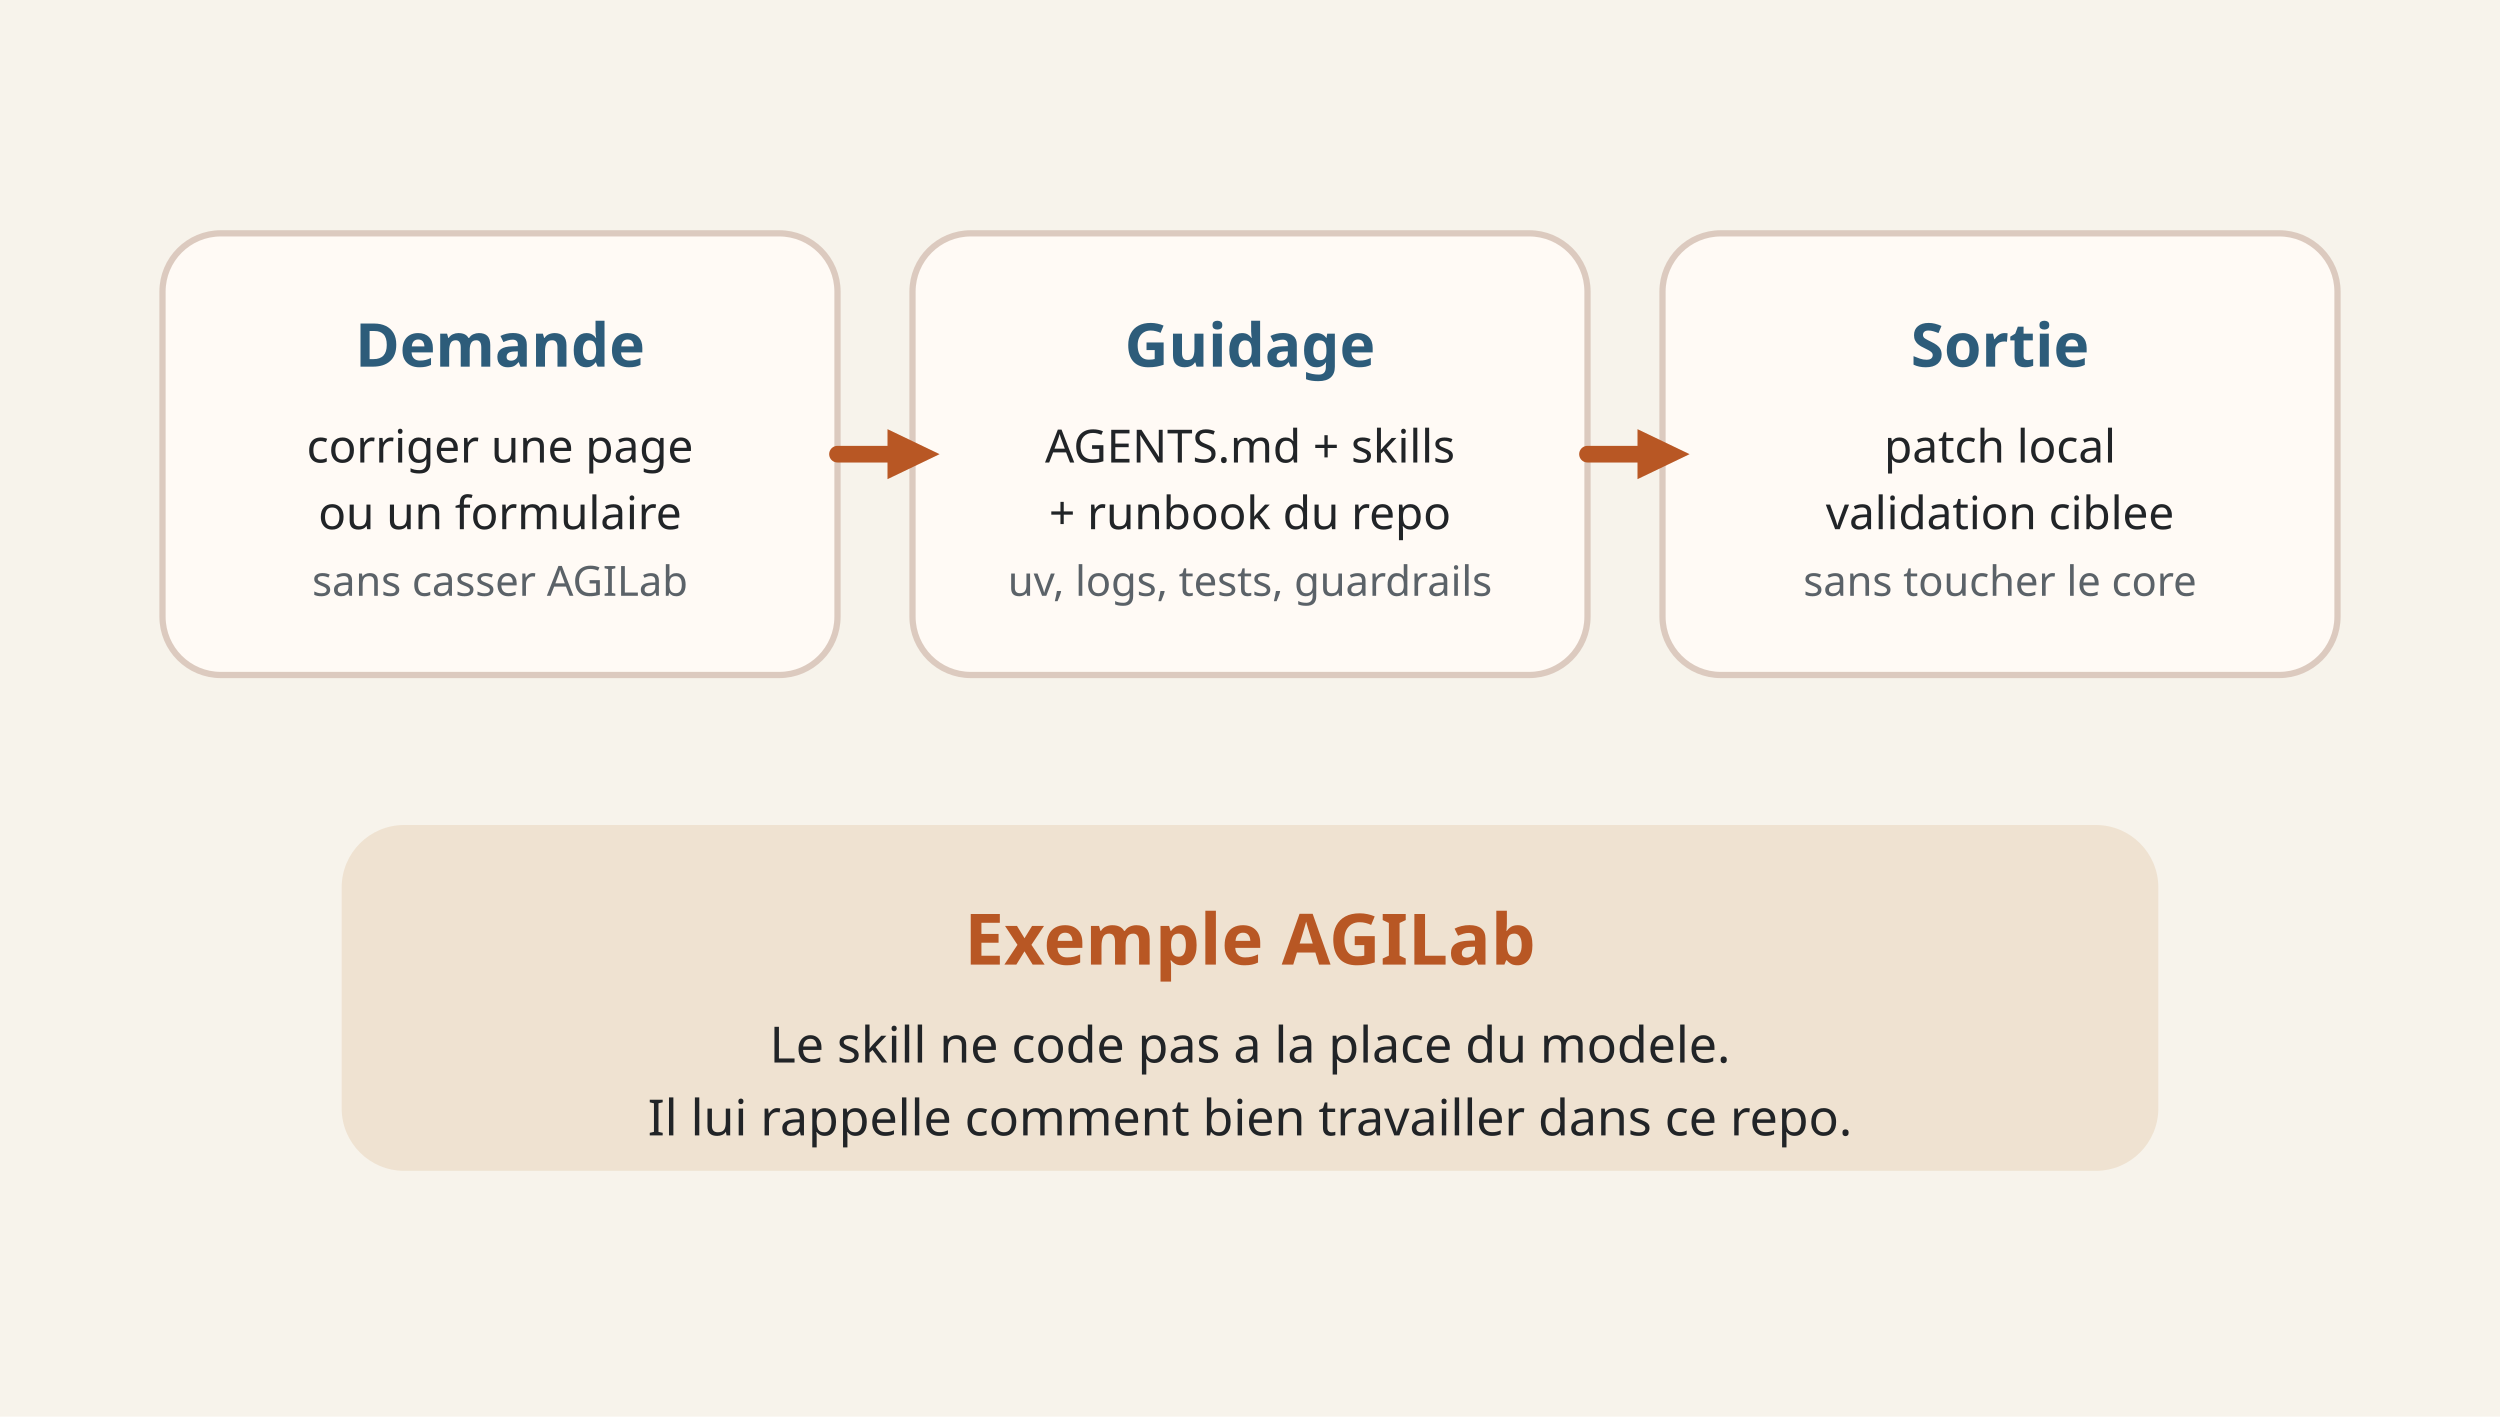
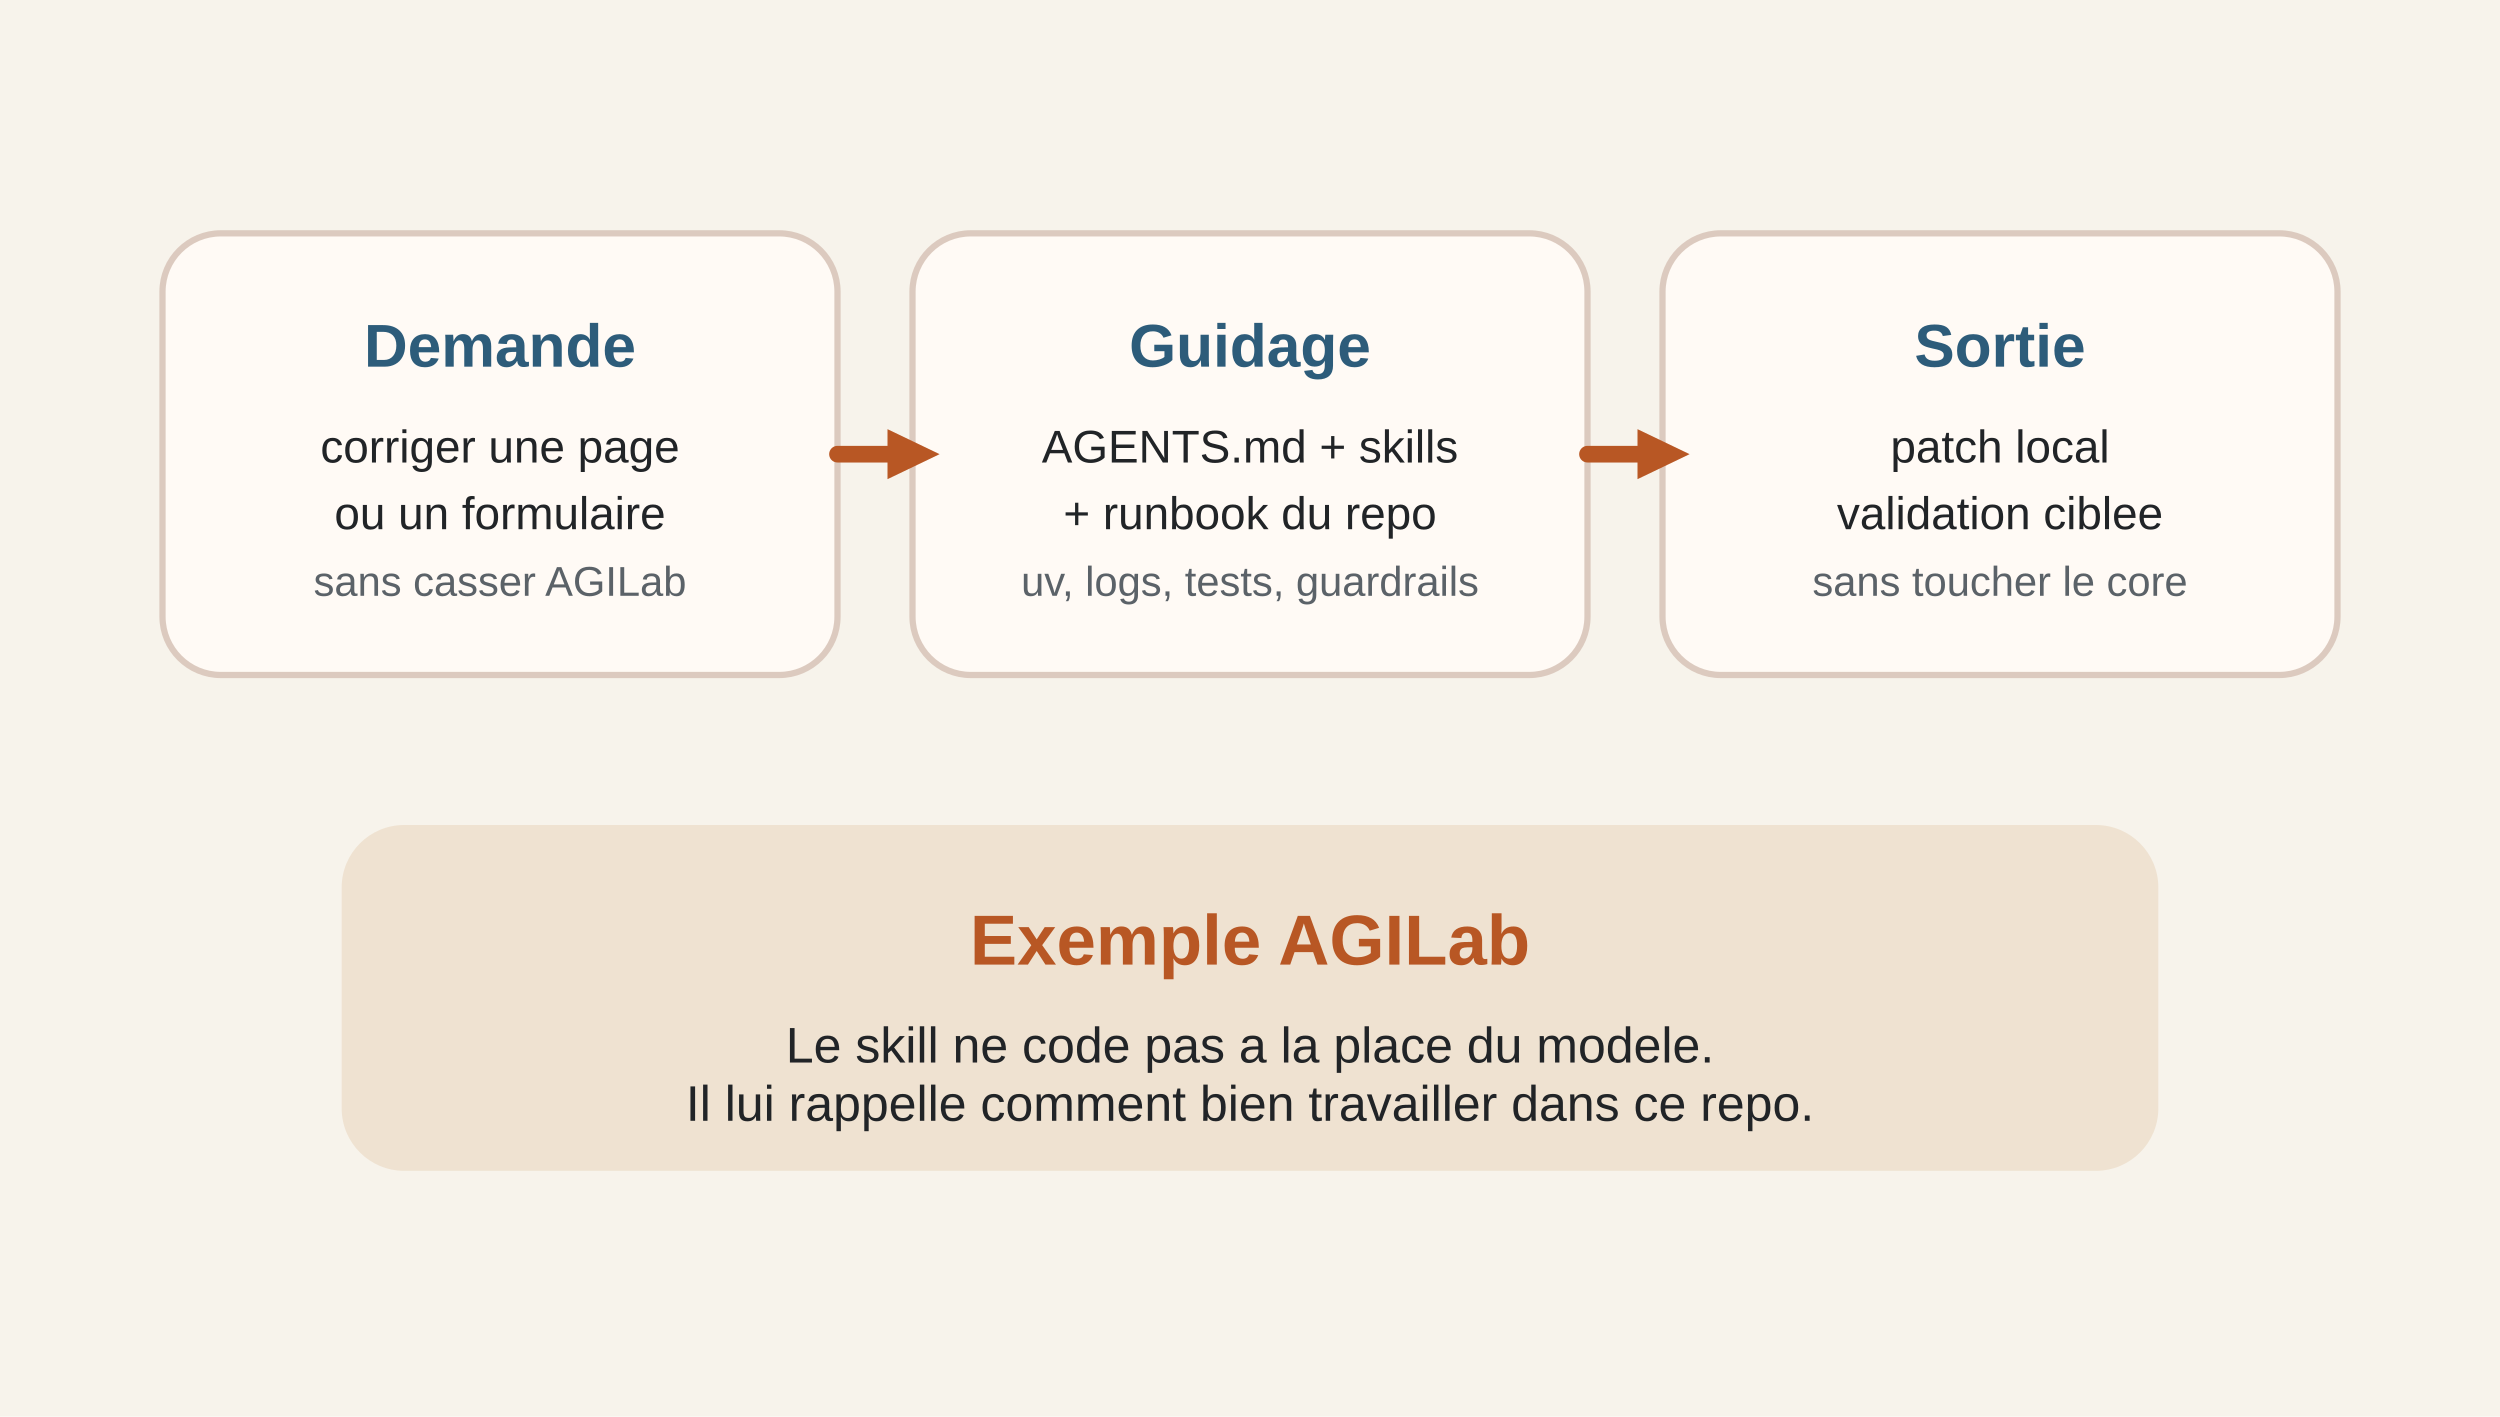
<svg xmlns="http://www.w3.org/2000/svg" width="1200" height="680" viewBox="0 0 1200 680">
  <rect width="1200" height="680" fill="#f7f3eb" />
  <rect x="78" y="112" width="324" height="212" rx="28" fill="#fffaf5" stroke="#dccabf" stroke-width="3" />
  <rect x="438" y="112" width="324" height="212" rx="28" fill="#fffaf5" stroke="#dccabf" stroke-width="3" />
  <rect x="798" y="112" width="324" height="212" rx="28" fill="#fffaf5" stroke="#dccabf" stroke-width="3" />
-   <text x="240" y="176" font-size="29" text-anchor="middle" fill="#2d5c7a" font-family="Aptos" font-weight="700">Demande</text>
-   <text x="240" y="222" font-size="22" text-anchor="middle" fill="#212427" font-family="Aptos">corriger une page</text>
-   <text x="240" y="254" font-size="22" text-anchor="middle" fill="#212427" font-family="Aptos">ou un formulaire</text>
-   <text x="240" y="286" font-size="20" text-anchor="middle" fill="#5b6268" font-family="Aptos">sans casser AGILab</text>
-   <text x="600" y="176" font-size="29" text-anchor="middle" fill="#2d5c7a" font-family="Aptos" font-weight="700">Guidage</text>
-   <text x="600" y="222" font-size="22" text-anchor="middle" fill="#212427" font-family="Aptos">AGENTS.md + skills</text>
-   <text x="600" y="254" font-size="22" text-anchor="middle" fill="#212427" font-family="Aptos">+ runbook du repo</text>
-   <text x="600" y="286" font-size="20" text-anchor="middle" fill="#5b6268" font-family="Aptos">uv, logs, tests, guardrails</text>
-   <text x="960" y="176" font-size="29" text-anchor="middle" fill="#2d5c7a" font-family="Aptos" font-weight="700">Sortie</text>
-   <text x="960" y="222" font-size="22" text-anchor="middle" fill="#212427" font-family="Aptos">patch local</text>
-   <text x="960" y="254" font-size="22" text-anchor="middle" fill="#212427" font-family="Aptos">validation ciblee</text>
-   <text x="960" y="286" font-size="20" text-anchor="middle" fill="#5b6268" font-family="Aptos">sans toucher le core</text>
+   <text x="240" y="176" font-size="29" text-anchor="middle" fill="#2d5c7a" font-family="Aptos, Arial, Helvetica, sans-serif" font-weight="700">Demande</text>
+   <text x="240" y="222" font-size="22" text-anchor="middle" fill="#212427" font-family="Aptos, Arial, Helvetica, sans-serif">corriger une page</text>
+   <text x="240" y="254" font-size="22" text-anchor="middle" fill="#212427" font-family="Aptos, Arial, Helvetica, sans-serif">ou un formulaire</text>
+   <text x="240" y="286" font-size="20" text-anchor="middle" fill="#5b6268" font-family="Aptos, Arial, Helvetica, sans-serif">sans casser AGILab</text>
+   <text x="600" y="176" font-size="29" text-anchor="middle" fill="#2d5c7a" font-family="Aptos, Arial, Helvetica, sans-serif" font-weight="700">Guidage</text>
+   <text x="600" y="222" font-size="22" text-anchor="middle" fill="#212427" font-family="Aptos, Arial, Helvetica, sans-serif">AGENTS.md + skills</text>
+   <text x="600" y="254" font-size="22" text-anchor="middle" fill="#212427" font-family="Aptos, Arial, Helvetica, sans-serif">+ runbook du repo</text>
+   <text x="600" y="286" font-size="20" text-anchor="middle" fill="#5b6268" font-family="Aptos, Arial, Helvetica, sans-serif">uv, logs, tests, guardrails</text>
+   <text x="960" y="176" font-size="29" text-anchor="middle" fill="#2d5c7a" font-family="Aptos, Arial, Helvetica, sans-serif" font-weight="700">Sortie</text>
+   <text x="960" y="222" font-size="22" text-anchor="middle" fill="#212427" font-family="Aptos, Arial, Helvetica, sans-serif">patch local</text>
+   <text x="960" y="254" font-size="22" text-anchor="middle" fill="#212427" font-family="Aptos, Arial, Helvetica, sans-serif">validation ciblee</text>
+   <text x="960" y="286" font-size="20" text-anchor="middle" fill="#5b6268" font-family="Aptos, Arial, Helvetica, sans-serif">sans toucher le core</text>
  <path d="M402 218 L438 218" stroke="#b85724" stroke-width="8" fill="none" stroke-linecap="round" />
  <path d="M762 218 L798 218" stroke="#b85724" stroke-width="8" fill="none" stroke-linecap="round" />
  <polygon points="426,206 451,218 426,230" fill="#b85724" />
  <polygon points="786,206 811,218 786,230" fill="#b85724" />
  <rect x="164" y="396" width="872" height="166" rx="30" fill="#efe2d1" stroke="none" />
-   <text x="600" y="463" font-size="34" text-anchor="middle" fill="#b85724" font-family="Aptos" font-weight="700">Exemple AGILab</text>
-   <text x="600" y="510" font-size="24" text-anchor="middle" fill="#212427" font-family="Aptos">Le skill ne code pas a la place du modele.</text>
-   <text x="600" y="545" font-size="24" text-anchor="middle" fill="#212427" font-family="Aptos">Il lui rappelle comment bien travailler dans ce repo.</text>
+   <text x="600" y="463" font-size="34" text-anchor="middle" fill="#b85724" font-family="Aptos, Arial, Helvetica, sans-serif" font-weight="700">Exemple AGILab</text>
+   <text x="600" y="510" font-size="24" text-anchor="middle" fill="#212427" font-family="Aptos, Arial, Helvetica, sans-serif">Le skill ne code pas a la place du modele.</text>
+   <text x="600" y="538" font-size="24" text-anchor="middle" fill="#212427" font-family="Aptos, Arial, Helvetica, sans-serif">Il lui rappelle comment bien travailler dans ce repo.</text>
</svg>
